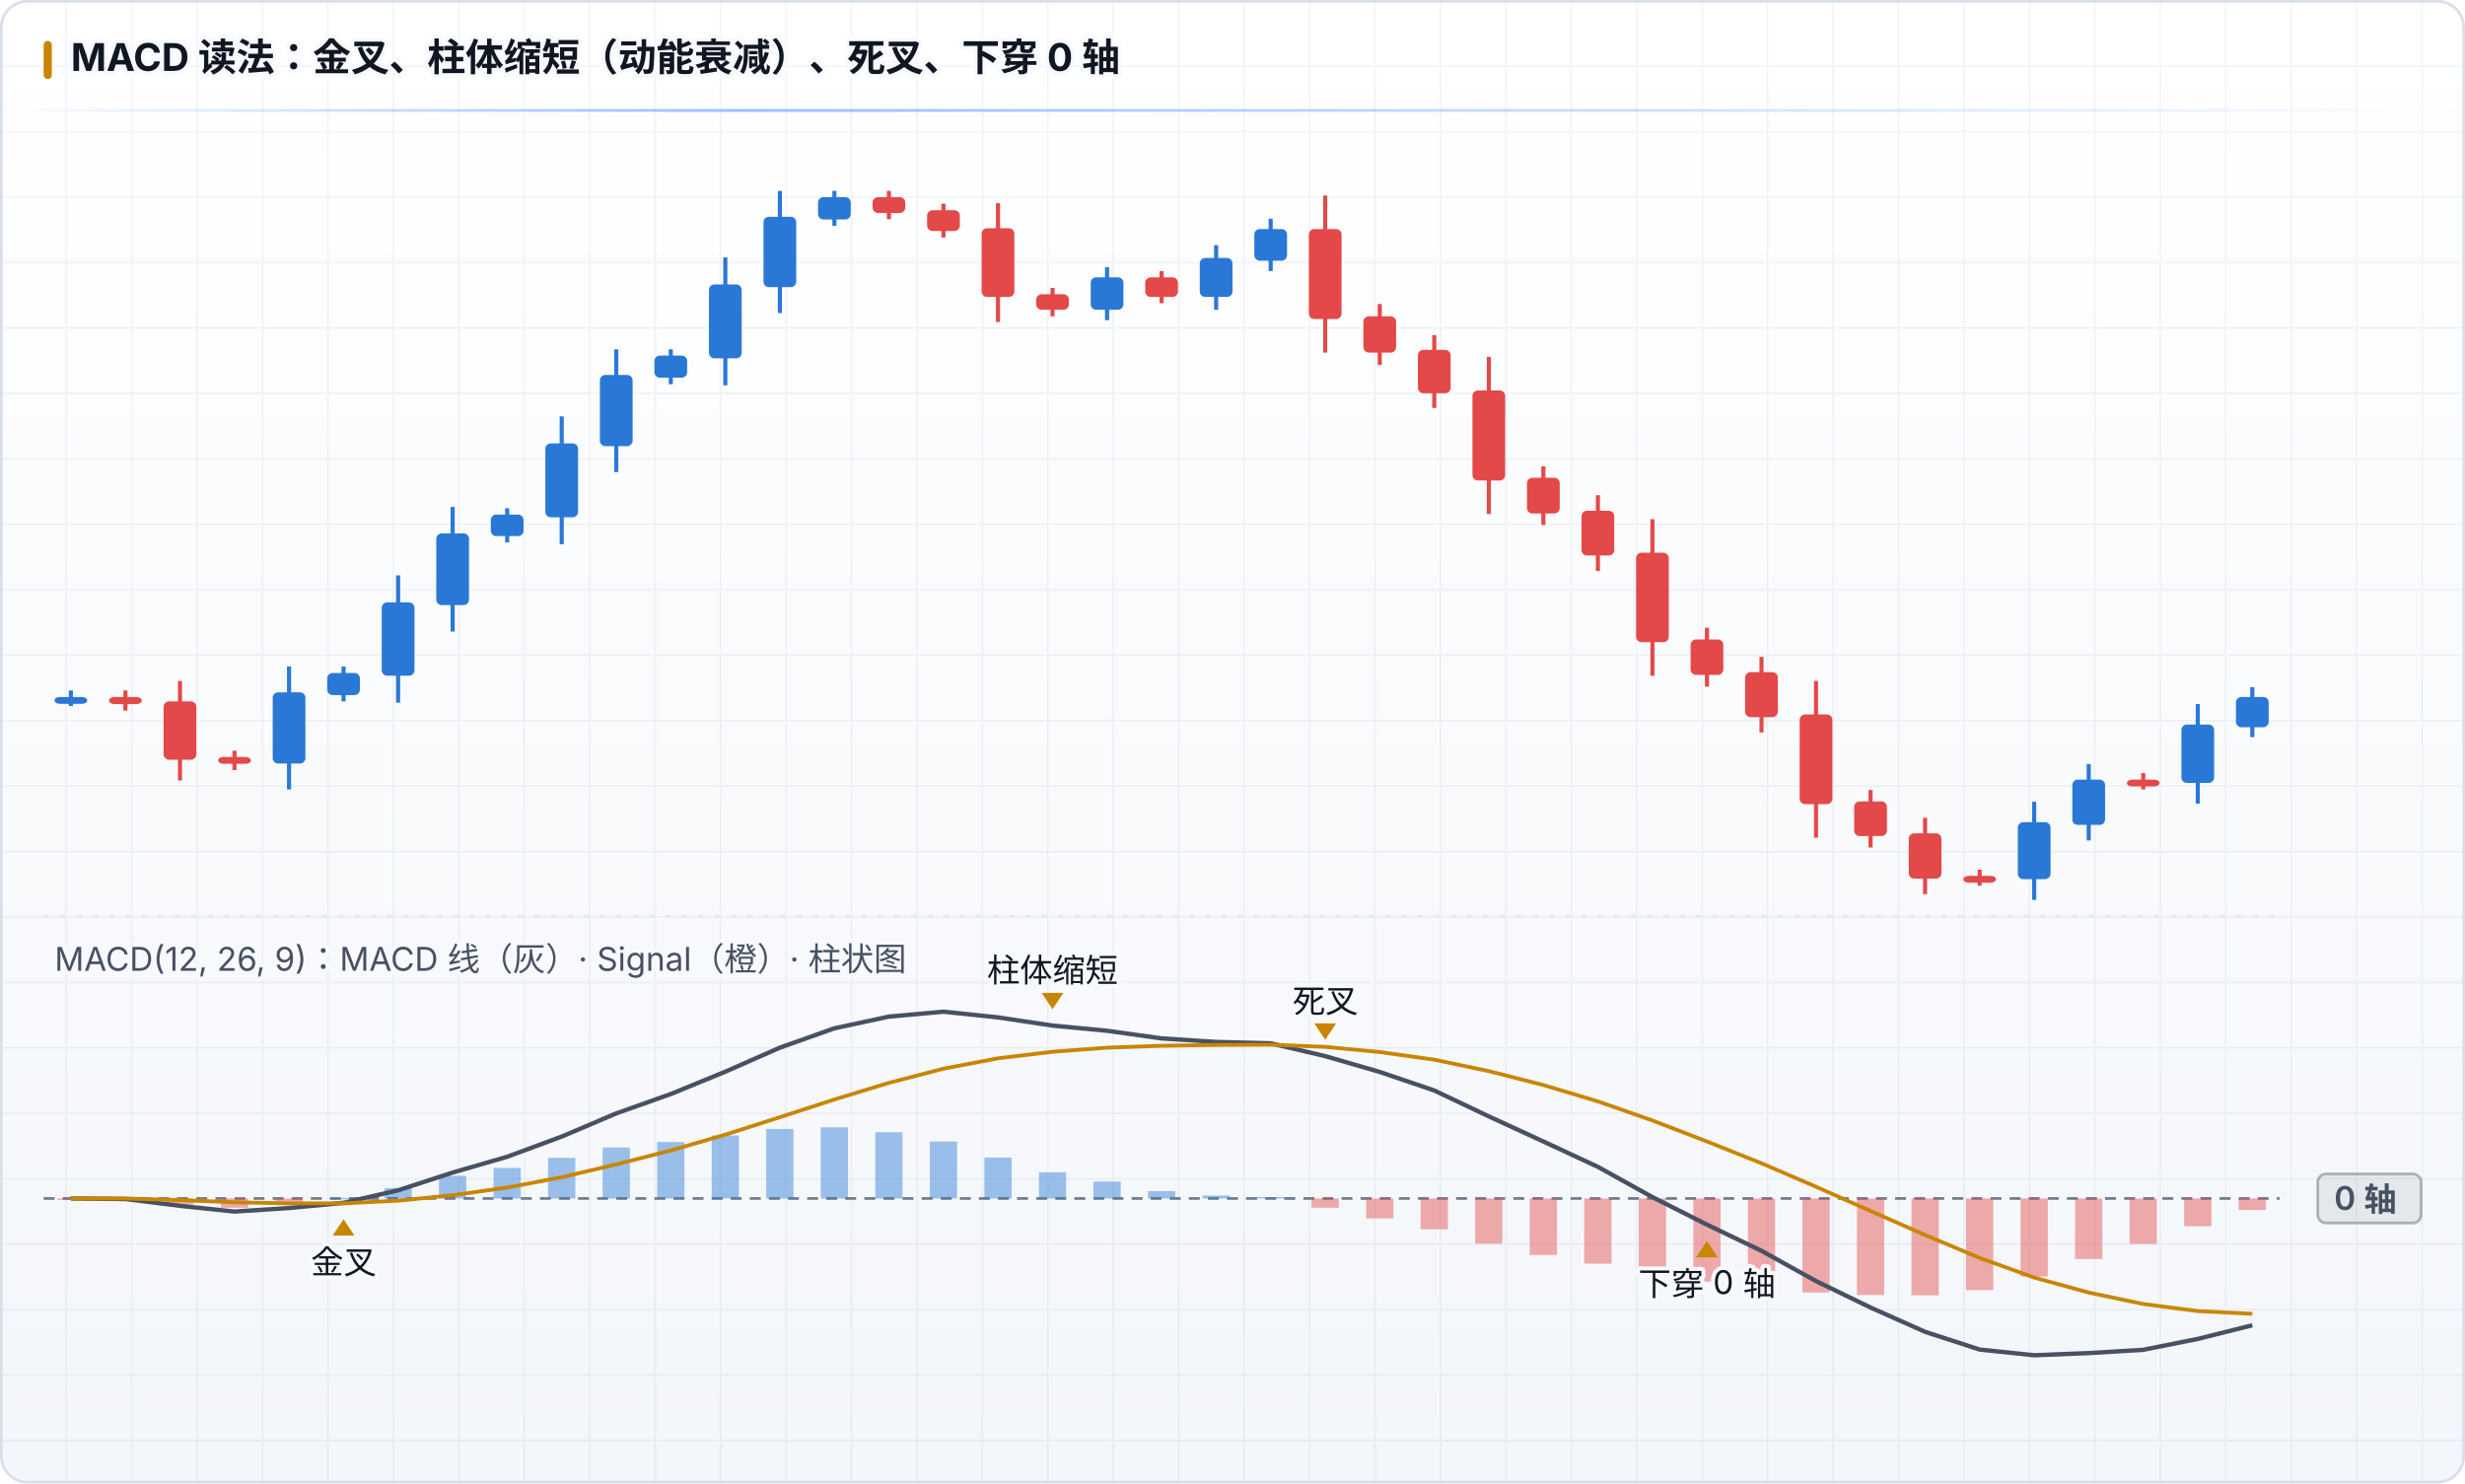
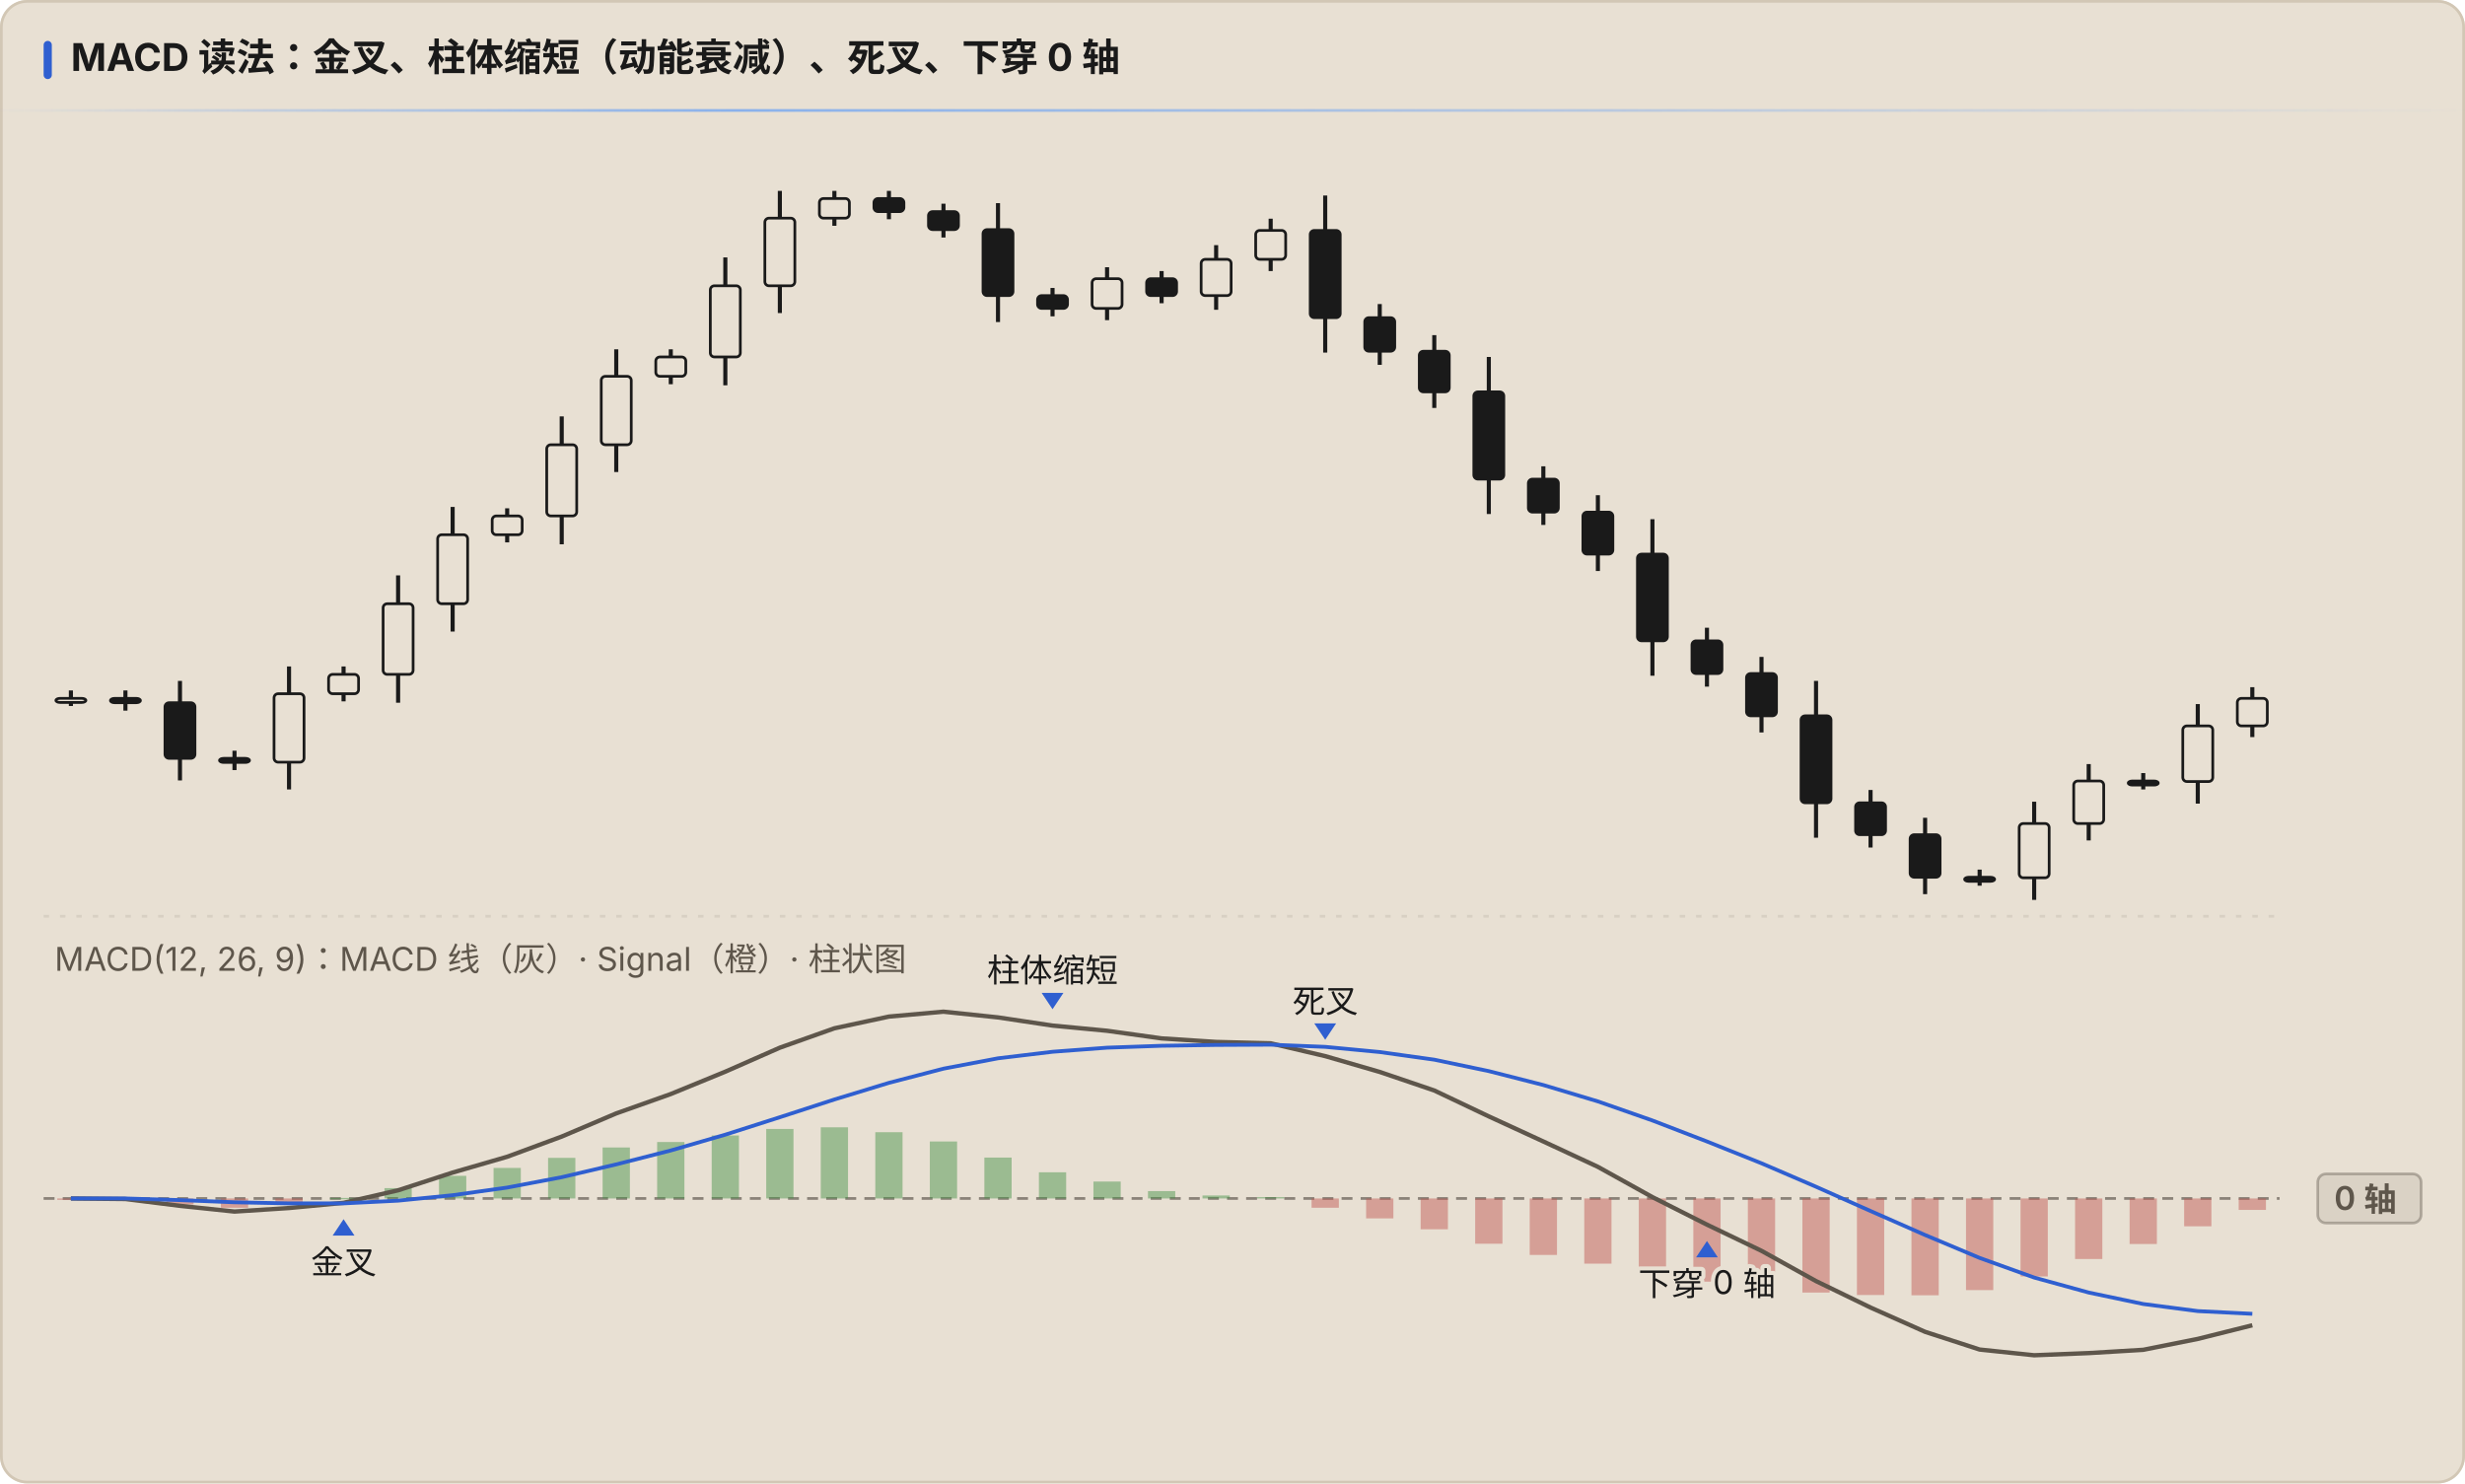
<svg xmlns="http://www.w3.org/2000/svg" width="904" height="544" viewBox="0 0 904 544" role="img" aria-label="MACD 读法：金叉、柱体缩短（动能衰减）、死叉、下穿 0 轴">
  <style>
  .bg { fill: url(#bg); }
-   .bg-grid { stroke: rgba(28, 60, 110, 0.06); }
-   .frame { fill: none; stroke: #d8dfe9; }
-   .title-mark { fill: #c98500; }
-   .title { fill: #111722; font-weight: 650; font-size: 14px; }
-   text { font-family: -apple-system, BlinkMacSystemFont, 'PingFang SC', 'Microsoft YaHei', sans-serif; font-size: 12px; fill: #111722; paint-order: stroke; stroke: #f7f9fc; stroke-width: 3px; stroke-linejoin: round; }
-   .muted { fill: #475163; }
+   .bg-grid { stroke: none; }
+   .frame { fill: none; stroke: #d2c7b5; }
+   .title-mark { fill: #2f5fd0; }
+   .title { fill: #1a1a1a; font-weight: 650; font-size: 14px; }
+   text { font-family: -apple-system, BlinkMacSystemFont, 'PingFang SC', 'Microsoft YaHei', sans-serif; font-size: 12px; fill: #1a1a1a; paint-order: stroke; stroke: #e8e0d3; stroke-width: 3px; stroke-linejoin: round; }
+   .muted { fill: #5e564b; }
  .wick { stroke-width: 1.5; }
-   .up { fill: #2a78d6; stroke: #2a78d6; }
-   .down { fill: #e34948; stroke: #e34948; }
-   .z-bull { fill: rgba(42, 120, 214, 0.13); stroke: rgba(42, 120, 214, 0.55); }
-   .z-bear { fill: rgba(227, 73, 72, 0.11); stroke: rgba(227, 73, 72, 0.55); }
-   .z-neutral { fill: rgba(71, 81, 99, 0.09); stroke: rgba(71, 81, 99, 0.25); stroke-dasharray: 2 3; }
-   .z-accent { fill: rgba(212, 145, 34, 0.18); stroke: rgba(201, 133, 0, 0.75); }
-   .l-neutral { stroke: #717c8e; stroke-dasharray: 4 3; }
-   .l-stop { stroke: #e34948; stroke-dasharray: 6 3; }
-   .l-target { stroke: #2a78d6; stroke-dasharray: 6 3; }
-   .l-entry { stroke: #c98500; }
-   .bracket { stroke: #717c8e; fill: none; }
-   .grid { stroke: #e4e9f0; stroke-dasharray: 2 4; }
-   .tick { font-family: 'DIN Alternate', 'Bahnschrift', 'Roboto Condensed', sans-serif; font-size: 11px; fill: #717c8e; stroke: none; }
-   .arrow { fill: #c98500; stroke: none; }
+   .up { fill: #e8e0d3; stroke: #1a1a1a; }
+   .down { fill: #1a1a1a; stroke: #1a1a1a; }
+   .z-bull { fill: rgba(62, 142, 65, 0.24); stroke: none; }
+   .z-bear { fill: rgba(192, 80, 77, 0.24); stroke: none; }
+   .z-neutral { fill: rgba(94, 86, 75, 0.08); stroke: rgba(94, 86, 75, 0.3); stroke-dasharray: 2 3; }
+   .z-accent { fill: rgba(47, 95, 208, 0.24); stroke: none; }
+   .l-neutral { stroke: #8a8278; stroke-dasharray: 4 3; }
+   .l-stop { stroke: #c0504d; stroke-dasharray: 6 3; }
+   .l-target { stroke: #3e8e41; stroke-dasharray: 6 3; }
+   .l-entry { stroke: #2f5fd0; }
+   .bracket { stroke: #8a8278; fill: none; }
+   .grid { stroke: rgba(94, 86, 75, 0.12); stroke-dasharray: 2 4; }
+   .tick { font-family: 'DIN Alternate', 'Bahnschrift', 'Roboto Condensed', sans-serif; font-size: 11px; fill: #8a8278; stroke: none; }
+   .arrow { fill: #2f5fd0; stroke: none; }
  .tag rect { stroke-width: 1; }
  .tag text { stroke: none; font-weight: 600; }
-   .t-neutral rect { fill: rgba(71, 81, 99, 0.1); stroke: rgba(71, 81, 99, 0.4); }
-   .t-neutral text { fill: #475163; }
-   .t-stop rect, .t-bear rect { fill: rgba(227, 73, 72, 0.1); stroke: #e34948; }
-   .t-stop text, .t-bear text { fill: #c23a3a; }
-   .t-target rect, .t-bull rect { fill: rgba(42, 120, 214, 0.1); stroke: #2a78d6; }
-   .t-target text, .t-bull text { fill: #1c5cab; }
-   .t-entry rect, .t-accent rect { fill: rgba(212, 145, 34, 0.14); stroke: #c98500; }
-   .t-entry text, .t-accent text { fill: #8a5a0e; }
+   .t-neutral rect { fill: rgba(94, 86, 75, 0.1); stroke: rgba(94, 86, 75, 0.4); }
+   .t-neutral text { fill: #5e564b; }
+   .t-stop rect, .t-bear rect { fill: rgba(192, 80, 77, 0.12); stroke: #c0504d; }
+   .t-stop text, .t-bear text { fill: #a33a37; }
+   .t-target rect, .t-bull rect { fill: rgba(62, 142, 65, 0.12); stroke: #3e8e41; }
+   .t-target text, .t-bull text { fill: #2e7d32; }
+   .t-entry rect, .t-accent rect { fill: rgba(47, 95, 208, 0.1); stroke: #2f5fd0; }
+   .t-entry text, .t-accent text { fill: #24489e; }
  @media (prefers-color-scheme: dark) {
    .bg-grid { stroke: rgba(110, 160, 230, 0.06); }
    .frame { stroke: #1c2839; }
    .title-mark { fill: #f0b44c; }
    .title, text { fill: #e3eaf4; }
    text { stroke: #0a111d; }
    .muted { fill: #a0b0c5; }
-     .up { fill: #3d8bff; stroke: #3d8bff; }
-     .down { fill: #f2555f; stroke: #f2555f; }
-     .candles { filter: url(#glow); }
-     .z-bull { fill: rgba(61, 139, 255, 0.14); stroke: rgba(61, 139, 255, 0.6); }
-     .z-bear { fill: rgba(242, 85, 95, 0.13); stroke: rgba(242, 85, 95, 0.6); }
+     .up { fill: #0b1220; stroke: #c5d0de; }
+     .down { fill: #8a96a8; stroke: #8a96a8; }
+     .z-bull { fill: rgba(92, 191, 96, 0.24); }
+     .z-bear { fill: rgba(242, 85, 95, 0.24); }
    .z-neutral { fill: rgba(160, 176, 197, 0.08); stroke: rgba(160, 176, 197, 0.25); }
-     .z-accent { fill: rgba(240, 180, 76, 0.16); stroke: rgba(240, 180, 76, 0.75); }
+     .z-accent { fill: rgba(240, 180, 76, 0.24); }
    .l-neutral, .bracket { stroke: #8293ab; }
    .l-stop { stroke: #f2555f; }
-     .l-target { stroke: #3d8bff; }
+     .l-target { stroke: #5cbf60; }
    .l-entry { stroke: #f0b44c; }
    .grid { stroke: #182334; }
    .tick { fill: #70829b; }
    .arrow { fill: #f0b44c; }
    .t-neutral rect { fill: rgba(160, 176, 197, 0.1); stroke: rgba(160, 176, 197, 0.45); }
    .t-neutral text { fill: #c5d0de; }
    .t-stop rect, .t-bear rect { fill: rgba(242, 85, 95, 0.16); stroke: #f2555f; }
    .t-stop text, .t-bear text { fill: #ff8f98; }
-     .t-target rect, .t-bull rect { fill: rgba(61, 139, 255, 0.16); stroke: #3d8bff; }
-     .t-target text, .t-bull text { fill: #8cc3ff; }
+     .t-target rect, .t-bull rect { fill: rgba(92, 191, 96, 0.16); stroke: #5cbf60; }
+     .t-target text, .t-bull text { fill: #9fe0a2; }
    .t-entry rect, .t-accent rect { fill: rgba(240, 180, 76, 0.16); stroke: #f0b44c; }
    .t-entry text, .t-accent text { fill: #ffd38a; }
  }

-   .s-main { stroke: #c98500; stroke-width: 2; fill: none; }
-   .s-band { stroke: #717c8e; stroke-width: 1.2; stroke-dasharray: 5 3; fill: none; }
-   .s-osc { stroke: #475163; stroke-width: 1.6; fill: none; }
-   .seg { stroke: #c98500; stroke-width: 2; }
-   .s-ema1 { stroke: #c98500; stroke-width: 1.8; fill: none; }
-   .s-ema2 { stroke: #7a52c7; stroke-width: 1.8; fill: none; }
+   .s-main { stroke: #2f5fd0; stroke-width: 2; fill: none; }
+   .s-band { stroke: #8a8278; stroke-width: 1.2; stroke-dasharray: 5 3; fill: none; }
+   .s-osc { stroke: #5e564b; stroke-width: 1.6; fill: none; }
+   .seg { stroke: #2f5fd0; stroke-width: 2; }
+   .s-ema1 { stroke: #2f5fd0; stroke-width: 1.8; fill: none; }
+   .s-ema2 { stroke: #b5651d; stroke-width: 1.8; fill: none; }
  .s-ema3 { stroke: #16917f; stroke-width: 1.8; fill: none; }
-   .s-ema4 { stroke: #475163; stroke-width: 2.4; fill: none; }
-   .s-sig { stroke: #c98500; stroke-width: 1.4; fill: none; }
-   .h-pos { fill: rgba(42, 120, 214, 0.45); }
-   .h-neg { fill: rgba(227, 73, 72, 0.45); }
-   .t-ema2 rect { fill: rgba(122, 82, 199, 0.1); stroke: #7a52c7; }
-   .t-ema2 text { fill: #5d3aa3; }
+   .s-ema4 { stroke: #5e564b; stroke-width: 2.4; fill: none; }
+   .s-sig { stroke: #2f5fd0; stroke-width: 1.4; fill: none; }
+   .h-pos { fill: rgba(62, 142, 65, 0.45); }
+   .h-neg { fill: rgba(192, 80, 77, 0.45); }
+   .h-vup { fill: rgba(191, 180, 162, 0.8); }
+   .h-vdown { fill: rgba(94, 86, 75, 0.8); }
+   .t-ema2 rect { fill: rgba(181, 101, 29, 0.1); stroke: #b5651d; }
+   .t-ema2 text { fill: #8a4a12; }
  .t-ema3 rect { fill: rgba(22, 145, 127, 0.1); stroke: #16917f; }
  .t-ema3 text { fill: #0f6e60; }
-   .t-ema4 rect { fill: rgba(71, 81, 99, 0.12); stroke: #475163; }
-   .t-ema4 text { fill: #2c3442; }
-   .p-row { fill: rgba(71, 81, 99, 0.16); }
-   .p-va { fill: rgba(42, 120, 214, 0.22); }
-   .p-poc { fill: rgba(212, 145, 34, 0.55); }
-   .seg-neutral { stroke: #717c8e; stroke-width: 1.2; stroke-dasharray: 5 3; }
-   .seg-bull, .s-bull { stroke: #2a78d6; stroke-width: 1.8; fill: none; }
-   .seg-bear, .s-bear { stroke: #e34948; stroke-width: 1.8; fill: none; }
-   .vline { stroke: #717c8e; stroke-width: 1; stroke-dasharray: 3 3; }
-   .vline-accent { stroke: #c98500; stroke-width: 1.4; stroke-dasharray: 3 3; }
+   .t-ema4 rect { fill: rgba(94, 86, 75, 0.12); stroke: #5e564b; }
+   .t-ema4 text { fill: #3a342c; }
+   .p-row { fill: rgba(94, 86, 75, 0.18); }
+   .p-va { fill: rgba(94, 86, 75, 0.38); }
+   .p-poc { fill: rgba(192, 80, 77, 0.7); }
+   .seg-neutral { stroke: #8a8278; stroke-width: 1.2; stroke-dasharray: 5 3; }
+   .seg-bull, .s-bull { stroke: #3e8e41; stroke-width: 1.8; fill: none; }
+   .seg-bear, .s-bear { stroke: #c0504d; stroke-width: 1.8; fill: none; }
+   .vline { stroke: #8a8278; stroke-width: 1; stroke-dasharray: 3 3; }
+   .vline-accent { stroke: #2f5fd0; stroke-width: 1.4; stroke-dasharray: 3 3; }
  @media (prefers-color-scheme: dark) {
    .s-main, .seg { stroke: #f0b44c; }
    .s-band { stroke: #8293ab; }
    .s-osc { stroke: #c5d0de; }
    .s-ema1, .s-sig { stroke: #f0b44c; }
    .s-ema2 { stroke: #a98bf0; }
    .s-ema3 { stroke: #3cc4ae; }
    .s-ema4 { stroke: #c5d0de; }
-     .h-pos { fill: rgba(61, 139, 255, 0.45); }
+     .h-pos { fill: rgba(92, 191, 96, 0.45); }
    .h-neg { fill: rgba(242, 85, 95, 0.45); }
+     .h-vup { fill: rgba(58, 70, 88, 0.8); }
+     .h-vdown { fill: rgba(107, 122, 144, 0.8); }
    .t-ema2 rect { fill: rgba(169, 139, 240, 0.16); stroke: #a98bf0; }
    .t-ema2 text { fill: #cbb8ff; }
    .t-ema3 rect { fill: rgba(60, 196, 174, 0.16); stroke: #3cc4ae; }
    .t-ema3 text { fill: #8fe6d6; }
    .t-ema4 rect { fill: rgba(197, 208, 222, 0.12); stroke: #c5d0de; }
    .t-ema4 text { fill: #e3eaf4; }
-     .p-row { fill: rgba(160, 176, 197, 0.14); }
-     .p-va { fill: rgba(61, 139, 255, 0.24); }
-     .p-poc { fill: rgba(240, 180, 76, 0.5); }
+     .p-row { fill: rgba(160, 176, 197, 0.18); }
+     .p-va { fill: rgba(160, 176, 197, 0.38); }
+     .p-poc { fill: rgba(242, 85, 95, 0.7); }
    .seg-neutral, .vline { stroke: #8293ab; }
-     .seg-bull, .s-bull { stroke: #3d8bff; }
+     .seg-bull, .s-bull { stroke: #5cbf60; }
    .seg-bear, .s-bear { stroke: #f2555f; }
    .vline-accent { stroke: #f0b44c; }
  }
</style>
  <defs>
    <linearGradient id="bg" x1="0" y1="0" x2="0" y2="1">
-       <stop offset="0" stop-color="#ffffff" />
-       <stop offset="1" stop-color="#f3f6fa" />
+       <stop offset="0" stop-color="#e8e0d3" />
+       <stop offset="1" stop-color="#e8e0d3" />
    </linearGradient>
    <linearGradient id="edge" x1="0" y1="0" x2="1" y2="0">
      <stop offset="0" stop-color="#3d8bff" stop-opacity="0" />
      <stop offset="0.3" stop-color="#3d8bff" stop-opacity="0.55" />
      <stop offset="1" stop-color="#3d8bff" stop-opacity="0" />
    </linearGradient>
    <pattern id="paper" width="24" height="24" patternUnits="userSpaceOnUse">
      <path class="bg-grid" d="M24 0H0V24" fill="none" />
    </pattern>
    <filter id="glow" x="-50%" y="-10%" width="200%" height="120%">
      <feGaussianBlur stdDeviation="2.2" result="b" />
      <feMerge>
        <feMergeNode in="b" />
        <feMergeNode in="SourceGraphic" />
      </feMerge>
    </filter>
    <style>@media (prefers-color-scheme: dark) { #bg stop:first-child { stop-color: #0f1828; } #bg stop:last-child { stop-color: #070c16; } }</style>
  </defs>
  <rect class="bg" width="904" height="544" rx="10" />
  <rect width="904" height="544" rx="10" fill="url(#paper)" />
  <rect class="frame" x="0.5" y="0.5" width="903" height="543" rx="9.5" />
  <rect fill="url(#edge)" x="0" y="40" width="904" height="1" />
  <rect class="title-mark" x="16" y="15" width="3" height="14" rx="1.5" />
  <text class="title" x="26" y="26">MACD 读法：金叉、柱体缩短（动能衰减）、死叉、下穿 0 轴</text>
  <g class="candles">
    <line class="wick up" x1="26" x2="26" y1="253.2" y2="258.9" />
    <rect class="up" x="20.5" y="256.1" width="11" height="1.5" rx="1.5" />
    <line class="wick down" x1="46" x2="46" y1="253.2" y2="260.6" />
    <rect class="down" x="40.5" y="256.1" width="11" height="1.6" rx="1.5" />
    <line class="wick down" x1="66" x2="66" y1="249.7" y2="286.2" />
    <rect class="down" x="60.5" y="257.7" width="11" height="20.4" rx="1.5" />
    <line class="wick down" x1="86" x2="86" y1="275.3" y2="282.4" />
    <rect class="down" x="80.5" y="278.1" width="11" height="1.5" rx="1.5" />
    <line class="wick up" x1="106" x2="106" y1="244.4" y2="289.5" />
    <rect class="up" x="100.5" y="254.4" width="11" height="25.1" rx="1.5" />
    <line class="wick up" x1="126" x2="126" y1="244.4" y2="257.2" />
    <rect class="up" x="120.5" y="247.3" width="11" height="7.1" rx="1.5" />
    <line class="wick up" x1="146" x2="146" y1="211" y2="257.7" />
    <rect class="up" x="140.5" y="221.4" width="11" height="25.9" rx="1.5" />
    <line class="wick up" x1="166" x2="166" y1="185.9" y2="231.6" />
    <rect class="up" x="160.5" y="196.1" width="11" height="25.3" rx="1.5" />
    <line class="wick up" x1="186" x2="186" y1="186.4" y2="198.9" />
    <rect class="up" x="180.5" y="189.2" width="11" height="6.9" rx="1.5" />
    <line class="wick up" x1="206" x2="206" y1="152.7" y2="199.6" />
    <rect class="up" x="200.5" y="163.1" width="11" height="26.1" rx="1.5" />
    <line class="wick up" x1="226" x2="226" y1="128.1" y2="173.1" />
    <rect class="up" x="220.5" y="138" width="11" height="25.1" rx="1.5" />
    <line class="wick up" x1="246" x2="246" y1="128.1" y2="140.9" />
    <rect class="up" x="240.5" y="130.9" width="11" height="7.1" rx="1.5" />
    <line class="wick up" x1="266" x2="266" y1="94.4" y2="141.3" />
    <rect class="up" x="260.5" y="104.8" width="11" height="26.1" rx="1.5" />
    <line class="wick up" x1="286" x2="286" y1="70" y2="114.8" />
    <rect class="up" x="280.5" y="80" width="11" height="24.8" rx="1.5" />
    <line class="wick up" x1="306" x2="306" y1="70" y2="82.8" />
    <rect class="up" x="300.5" y="72.8" width="11" height="7.2" rx="1.5" />
    <line class="wick down" x1="326" x2="326" y1="70" y2="80.4" />
    <rect class="down" x="320.5" y="72.8" width="11" height="4.8" rx="1.5" />
    <line class="wick down" x1="346" x2="346" y1="74.7" y2="87.1" />
    <rect class="down" x="340.5" y="77.6" width="11" height="6.6" rx="1.5" />
    <line class="wick down" x1="366" x2="366" y1="74.5" y2="118.1" />
    <rect class="down" x="360.5" y="84.2" width="11" height="24.2" rx="1.5" />
    <line class="wick down" x1="386" x2="386" y1="105.6" y2="116" />
    <rect class="down" x="380.5" y="108.4" width="11" height="4.7" rx="1.5" />
    <line class="wick up" x1="406" x2="406" y1="98" y2="117.4" />
    <rect class="up" x="400.5" y="102.2" width="11" height="10.9" rx="1.5" />
    <line class="wick down" x1="426" x2="426" y1="99.4" y2="111.2" />
    <rect class="down" x="420.5" y="102.2" width="11" height="6.2" rx="1.5" />
    <line class="wick up" x1="446" x2="446" y1="89.9" y2="113.6" />
    <rect class="up" x="440.5" y="95.1" width="11" height="13.3" rx="1.5" />
    <line class="wick up" x1="466" x2="466" y1="80.2" y2="99.4" />
    <rect class="up" x="460.5" y="84.5" width="11" height="10.6" rx="1.5" />
    <line class="wick down" x1="486" x2="486" y1="71.7" y2="129.3" />
    <rect class="down" x="480.5" y="84.5" width="11" height="32" rx="1.5" />
    <line class="wick down" x1="506" x2="506" y1="111.5" y2="133.8" />
    <rect class="down" x="500.5" y="116.5" width="11" height="12.3" rx="1.5" />
    <line class="wick down" x1="526" x2="526" y1="122.9" y2="149.6" />
    <rect class="down" x="520.5" y="128.8" width="11" height="14.9" rx="1.5" />
    <line class="wick down" x1="546" x2="546" y1="130.9" y2="188.5" />
    <rect class="down" x="540.5" y="143.7" width="11" height="32" rx="1.5" />
    <line class="wick down" x1="566" x2="566" y1="171" y2="192.5" />
    <rect class="down" x="560.5" y="175.7" width="11" height="12.1" rx="1.5" />
    <line class="wick down" x1="586" x2="586" y1="181.6" y2="209.4" />
    <rect class="down" x="580.5" y="187.8" width="11" height="15.4" rx="1.5" />
    <line class="wick down" x1="606" x2="606" y1="190.4" y2="247.8" />
    <rect class="down" x="600.5" y="203.2" width="11" height="31.8" rx="1.5" />
    <line class="wick down" x1="626" x2="626" y1="230.2" y2="251.8" />
    <rect class="down" x="620.5" y="235" width="11" height="12" rx="1.5" />
    <line class="wick down" x1="646" x2="646" y1="240.9" y2="268.6" />
    <rect class="down" x="640.5" y="247" width="11" height="15.5" rx="1.5" />
    <line class="wick down" x1="666" x2="666" y1="249.7" y2="307.2" />
    <rect class="down" x="660.5" y="262.5" width="11" height="31.9" rx="1.5" />
    <line class="wick down" x1="686" x2="686" y1="289.7" y2="310.8" />
    <rect class="down" x="680.5" y="294.4" width="11" height="11.7" rx="1.5" />
    <line class="wick down" x1="706" x2="706" y1="299.9" y2="327.9" />
    <rect class="down" x="700.5" y="306.1" width="11" height="15.6" rx="1.5" />
    <line class="wick down" x1="726" x2="726" y1="318.9" y2="324.8" />
    <rect class="down" x="720.5" y="321.7" width="11" height="1.5" rx="1.5" />
    <line class="wick up" x1="746" x2="746" y1="294" y2="330" />
    <rect class="up" x="740.5" y="302" width="11" height="19.9" rx="1.5" />
    <line class="wick up" x1="766" x2="766" y1="280.2" y2="308.2" />
    <rect class="up" x="760.5" y="286.4" width="11" height="15.6" rx="1.5" />
    <line class="wick down" x1="786" x2="786" y1="283.5" y2="289.5" />
    <rect class="down" x="780.5" y="286.4" width="11" height="1.5" rx="1.5" />
    <line class="wick up" x1="806" x2="806" y1="258.2" y2="294.7" />
    <rect class="up" x="800.5" y="266.2" width="11" height="20.4" rx="1.5" />
    <line class="wick up" x1="826" x2="826" y1="252" y2="270.3" />
    <rect class="up" x="820.5" y="256.1" width="11" height="10.1" rx="1.5" />
  </g>
  <line class="grid" x1="16" x2="836" y1="336" y2="336" />
  <text class="muted" x="20" y="356">MACD(12, 26, 9)：MACD 线（灰）· Signal（橙）· 柱状图</text>
  <line class="l-neutral" x1="16" x2="836" y1="439.5" y2="439.5" stroke-width="1" />
  <rect class="h-neg" x="21" y="439.5" width="10" height="0.5" />
  <rect class="h-neg" x="41" y="439.5" width="10" height="0.5" />
  <rect class="h-neg" x="61" y="439.5" width="10" height="2.2" />
  <rect class="h-neg" x="81" y="439.5" width="10" height="3.4" />
  <rect class="h-neg" x="101" y="439.5" width="10" height="1.6" />
  <rect class="h-pos" x="121" y="439.3" width="10" height="0.5" />
  <rect class="h-pos" x="141" y="435.7" width="10" height="3.8" />
  <rect class="h-pos" x="161" y="431.2" width="10" height="8.3" />
  <rect class="h-pos" x="181" y="428.3" width="10" height="11.2" />
  <rect class="h-pos" x="201" y="424.6" width="10" height="14.9" />
  <rect class="h-pos" x="221" y="420.8" width="10" height="18.7" />
  <rect class="h-pos" x="241" y="418.8" width="10" height="20.7" />
  <rect class="h-pos" x="261" y="416.4" width="10" height="23.1" />
  <rect class="h-pos" x="281" y="414" width="10" height="25.5" />
  <rect class="h-pos" x="301" y="413.4" width="10" height="26.1" />
  <rect class="h-pos" x="321" y="415.2" width="10" height="24.3" />
  <rect class="h-pos" x="341" y="418.6" width="10" height="20.9" />
  <rect class="h-pos" x="361" y="424.5" width="10" height="15" />
  <rect class="h-pos" x="381" y="429.9" width="10" height="9.6" />
  <rect class="h-pos" x="401" y="433.3" width="10" height="6.2" />
  <rect class="h-pos" x="421" y="436.8" width="10" height="2.7" />
  <rect class="h-pos" x="441" y="438.4" width="10" height="1.1" />
  <rect class="h-pos" x="461" y="439" width="10" height="0.5" />
  <rect class="h-neg" x="481" y="439.5" width="10" height="3.4" />
  <rect class="h-neg" x="501" y="439.5" width="10" height="7.3" />
  <rect class="h-neg" x="521" y="439.5" width="10" height="11.3" />
  <rect class="h-neg" x="541" y="439.5" width="10" height="16.6" />
  <rect class="h-neg" x="561" y="439.5" width="10" height="20.7" />
  <rect class="h-neg" x="581" y="439.5" width="10" height="23.9" />
  <rect class="h-neg" x="601" y="439.5" width="10" height="28" />
  <rect class="h-neg" x="621" y="439.5" width="10" height="30.5" />
  <rect class="h-neg" x="641" y="439.5" width="10" height="32.1" />
  <rect class="h-neg" x="661" y="439.5" width="10" height="34.5" />
  <rect class="h-neg" x="681" y="439.5" width="10" height="35.4" />
  <rect class="h-neg" x="701" y="439.5" width="10" height="35.5" />
  <rect class="h-neg" x="721" y="439.5" width="10" height="33.6" />
  <rect class="h-neg" x="741" y="439.5" width="10" height="28.6" />
  <rect class="h-neg" x="761" y="439.5" width="10" height="22.2" />
  <rect class="h-neg" x="781" y="439.5" width="10" height="16.7" />
  <rect class="h-neg" x="801" y="439.5" width="10" height="10.2" />
  <rect class="h-neg" x="821" y="439.5" width="10" height="4.2" />
  <path class="s-osc" d="M26,439.5 L46,439.7 L66,442.2 L86,444.3 L106,443 L126,441.1 L146,436.5 L166,430 L186,424.2 L206,416.8 L226,408.3 L246,401.2 L266,393 L286,384.2 L306,377.1 L326,372.8 L346,371 L366,373.1 L386,376.1 L406,378 L426,380.8 L446,382.1 L466,382.6 L486,387.3 L506,393.1 L526,399.9 L546,409.4 L566,418.6 L586,427.9 L606,439 L626,449.1 L646,458.7 L666,469.8 L686,479.5 L706,488.4 L726,494.9 L746,497 L766,496.2 L786,495 L806,491 L826,486" />
  <path class="s-sig" d="M26,439.5 L46,439.5 L66,440.1 L86,440.9 L106,441.3 L126,441.3 L146,440.3 L166,438.3 L186,435.5 L206,431.7 L226,427 L246,421.9 L266,416.1 L286,409.7 L306,403.2 L326,397.1 L346,391.9 L366,388.1 L386,385.7 L406,384.2 L426,383.5 L446,383.2 L466,383.1 L486,383.9 L506,385.8 L526,388.6 L546,392.8 L566,397.9 L586,403.9 L606,410.9 L626,418.6 L646,426.6 L666,435.2 L686,444.1 L706,452.9 L726,461.3 L746,468.5 L766,474 L786,478.2 L806,480.8 L826,481.8" />
  <path class="arrow" d="M126,447.1 l-4,6 h8 z" />
  <text x="126" y="467.1" text-anchor="middle">金叉</text>
  <path class="arrow" d="M386,370.1 l-4,-6 h8 z" />
  <text x="386" y="360.1" text-anchor="middle">柱体缩短</text>
  <path class="arrow" d="M486,381.3 l-4,-6 h8 z" />
  <text x="486" y="371.3" text-anchor="middle">死叉</text>
  <path class="arrow" d="M626,455.1 l-4,6 h8 z" />
  <text x="626" y="475.1" text-anchor="middle">下穿 0 轴</text>
  <g class="tag t-neutral">
    <rect x="850" y="430.5" width="37.9" height="18" rx="3" />
    <text x="856" y="439.5" dy="0.35em">0 轴</text>
  </g>
</svg>
